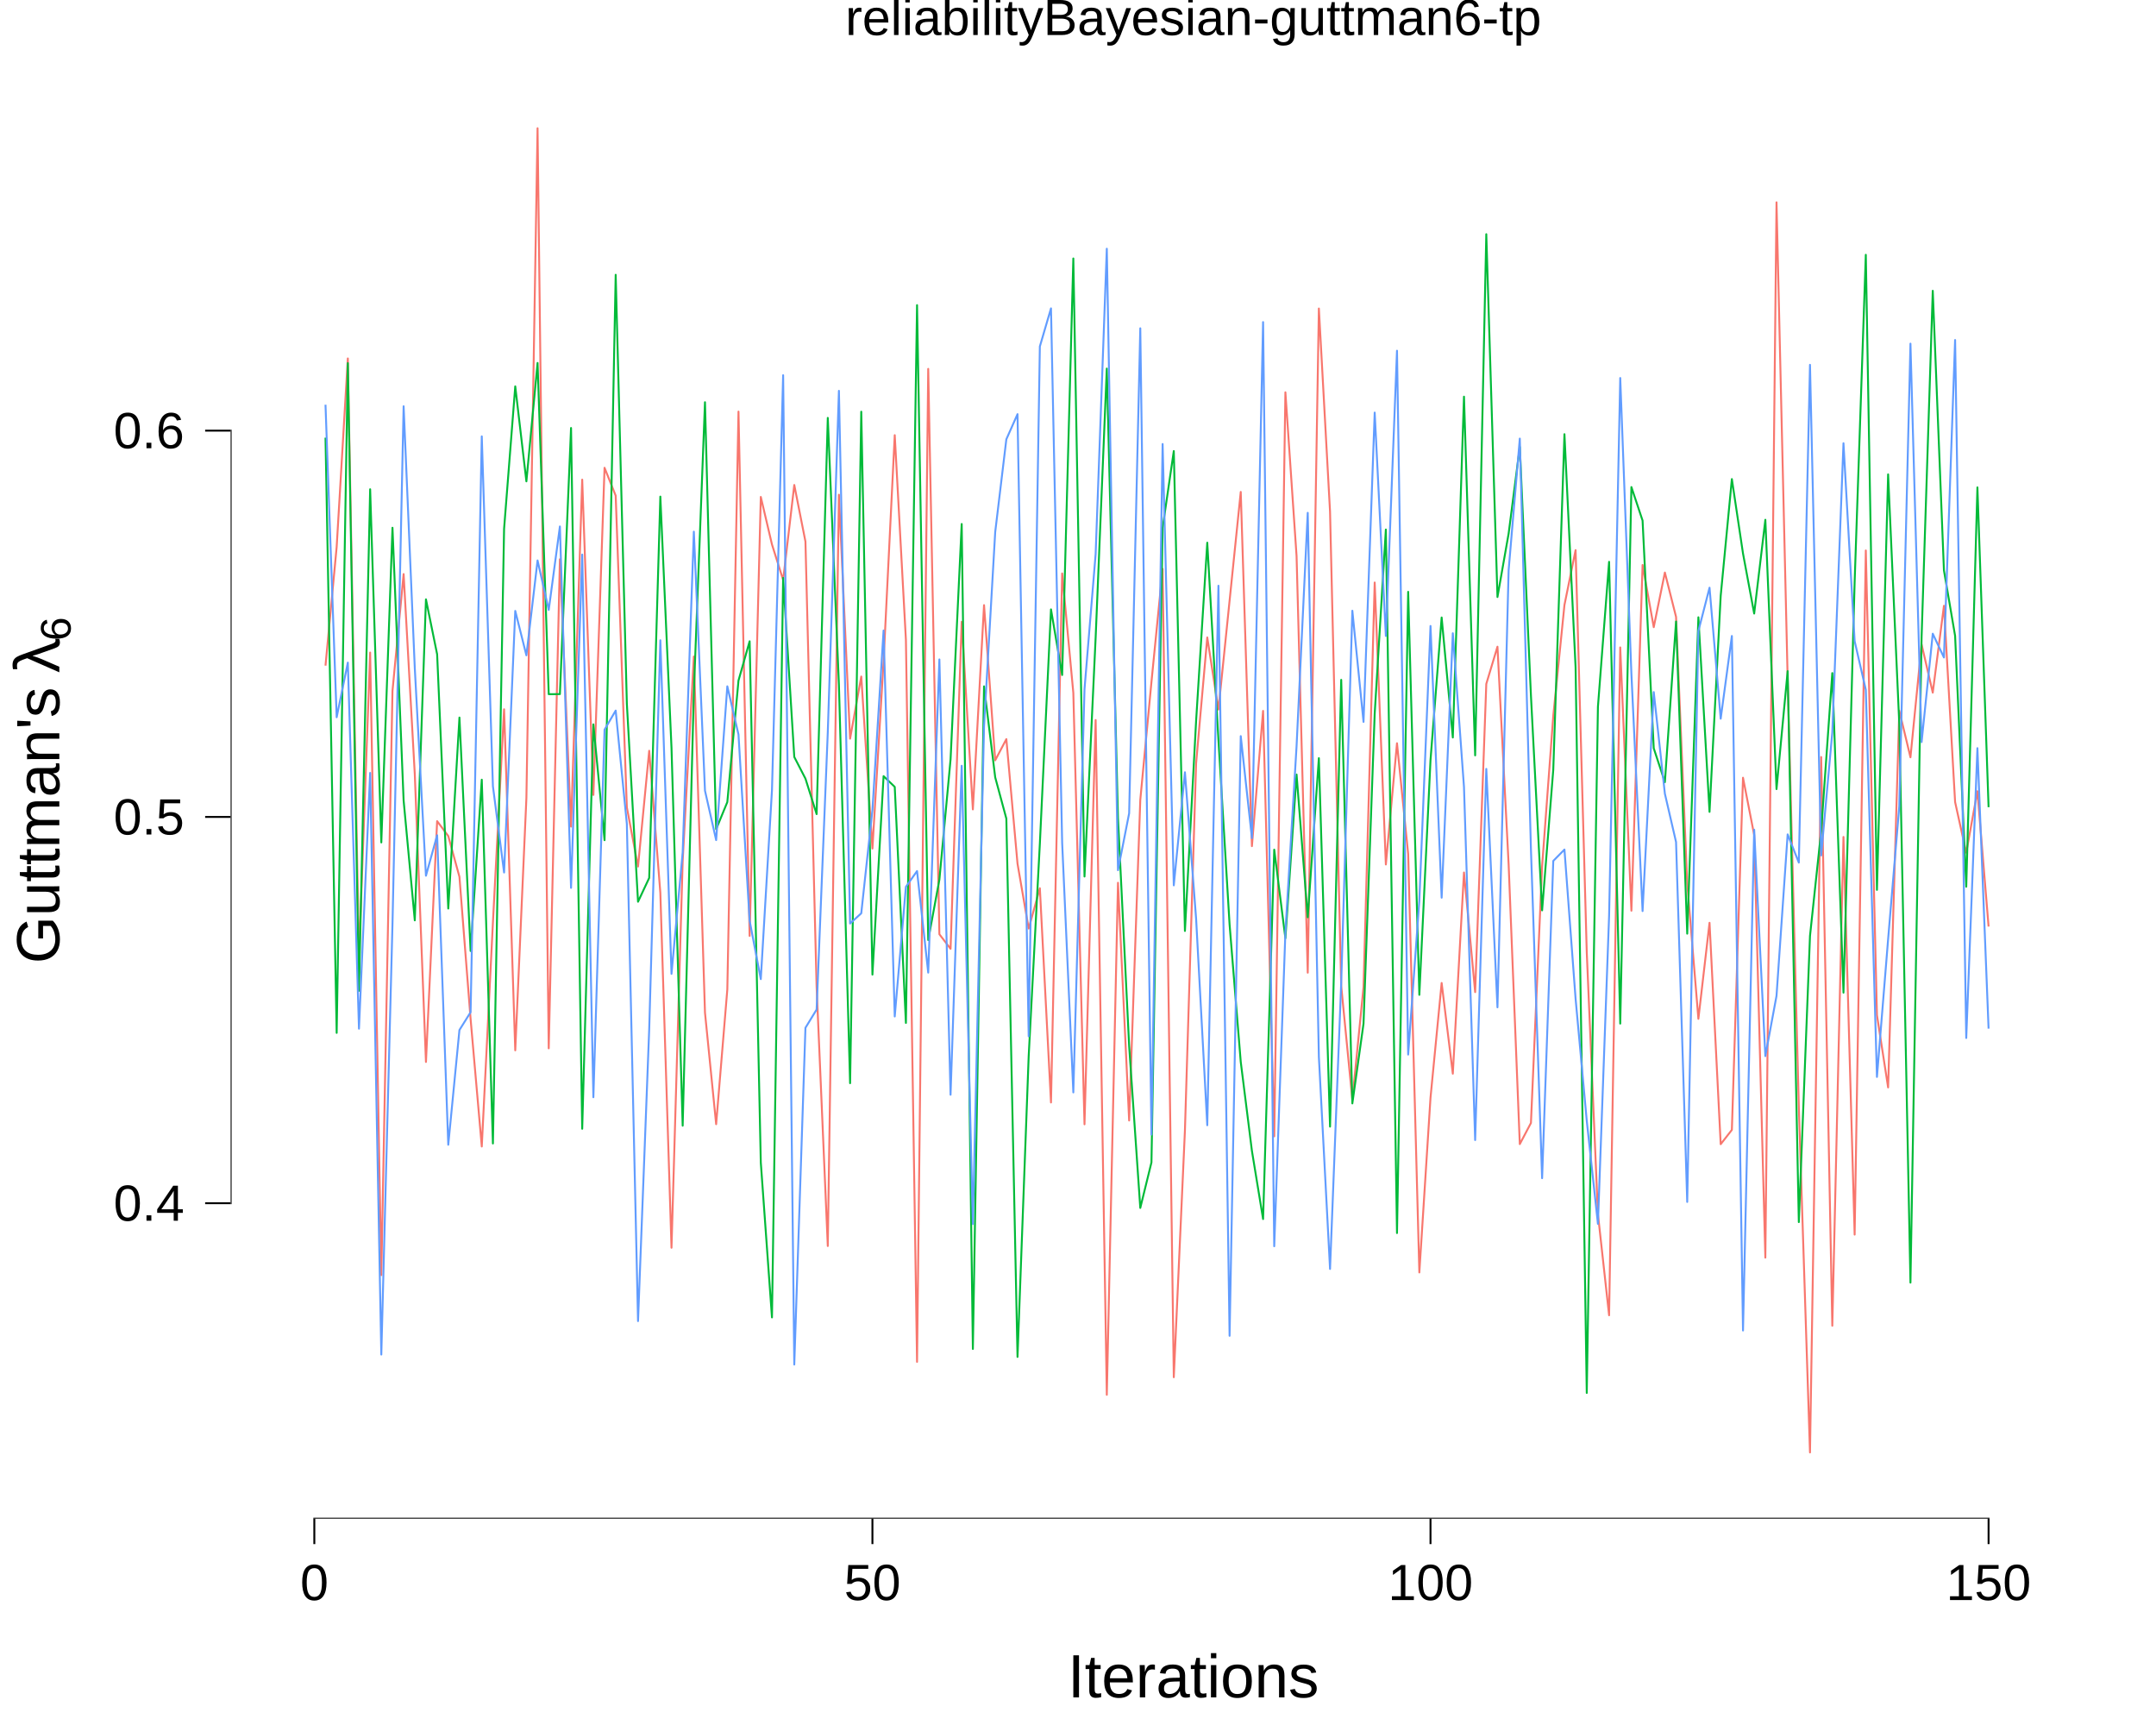
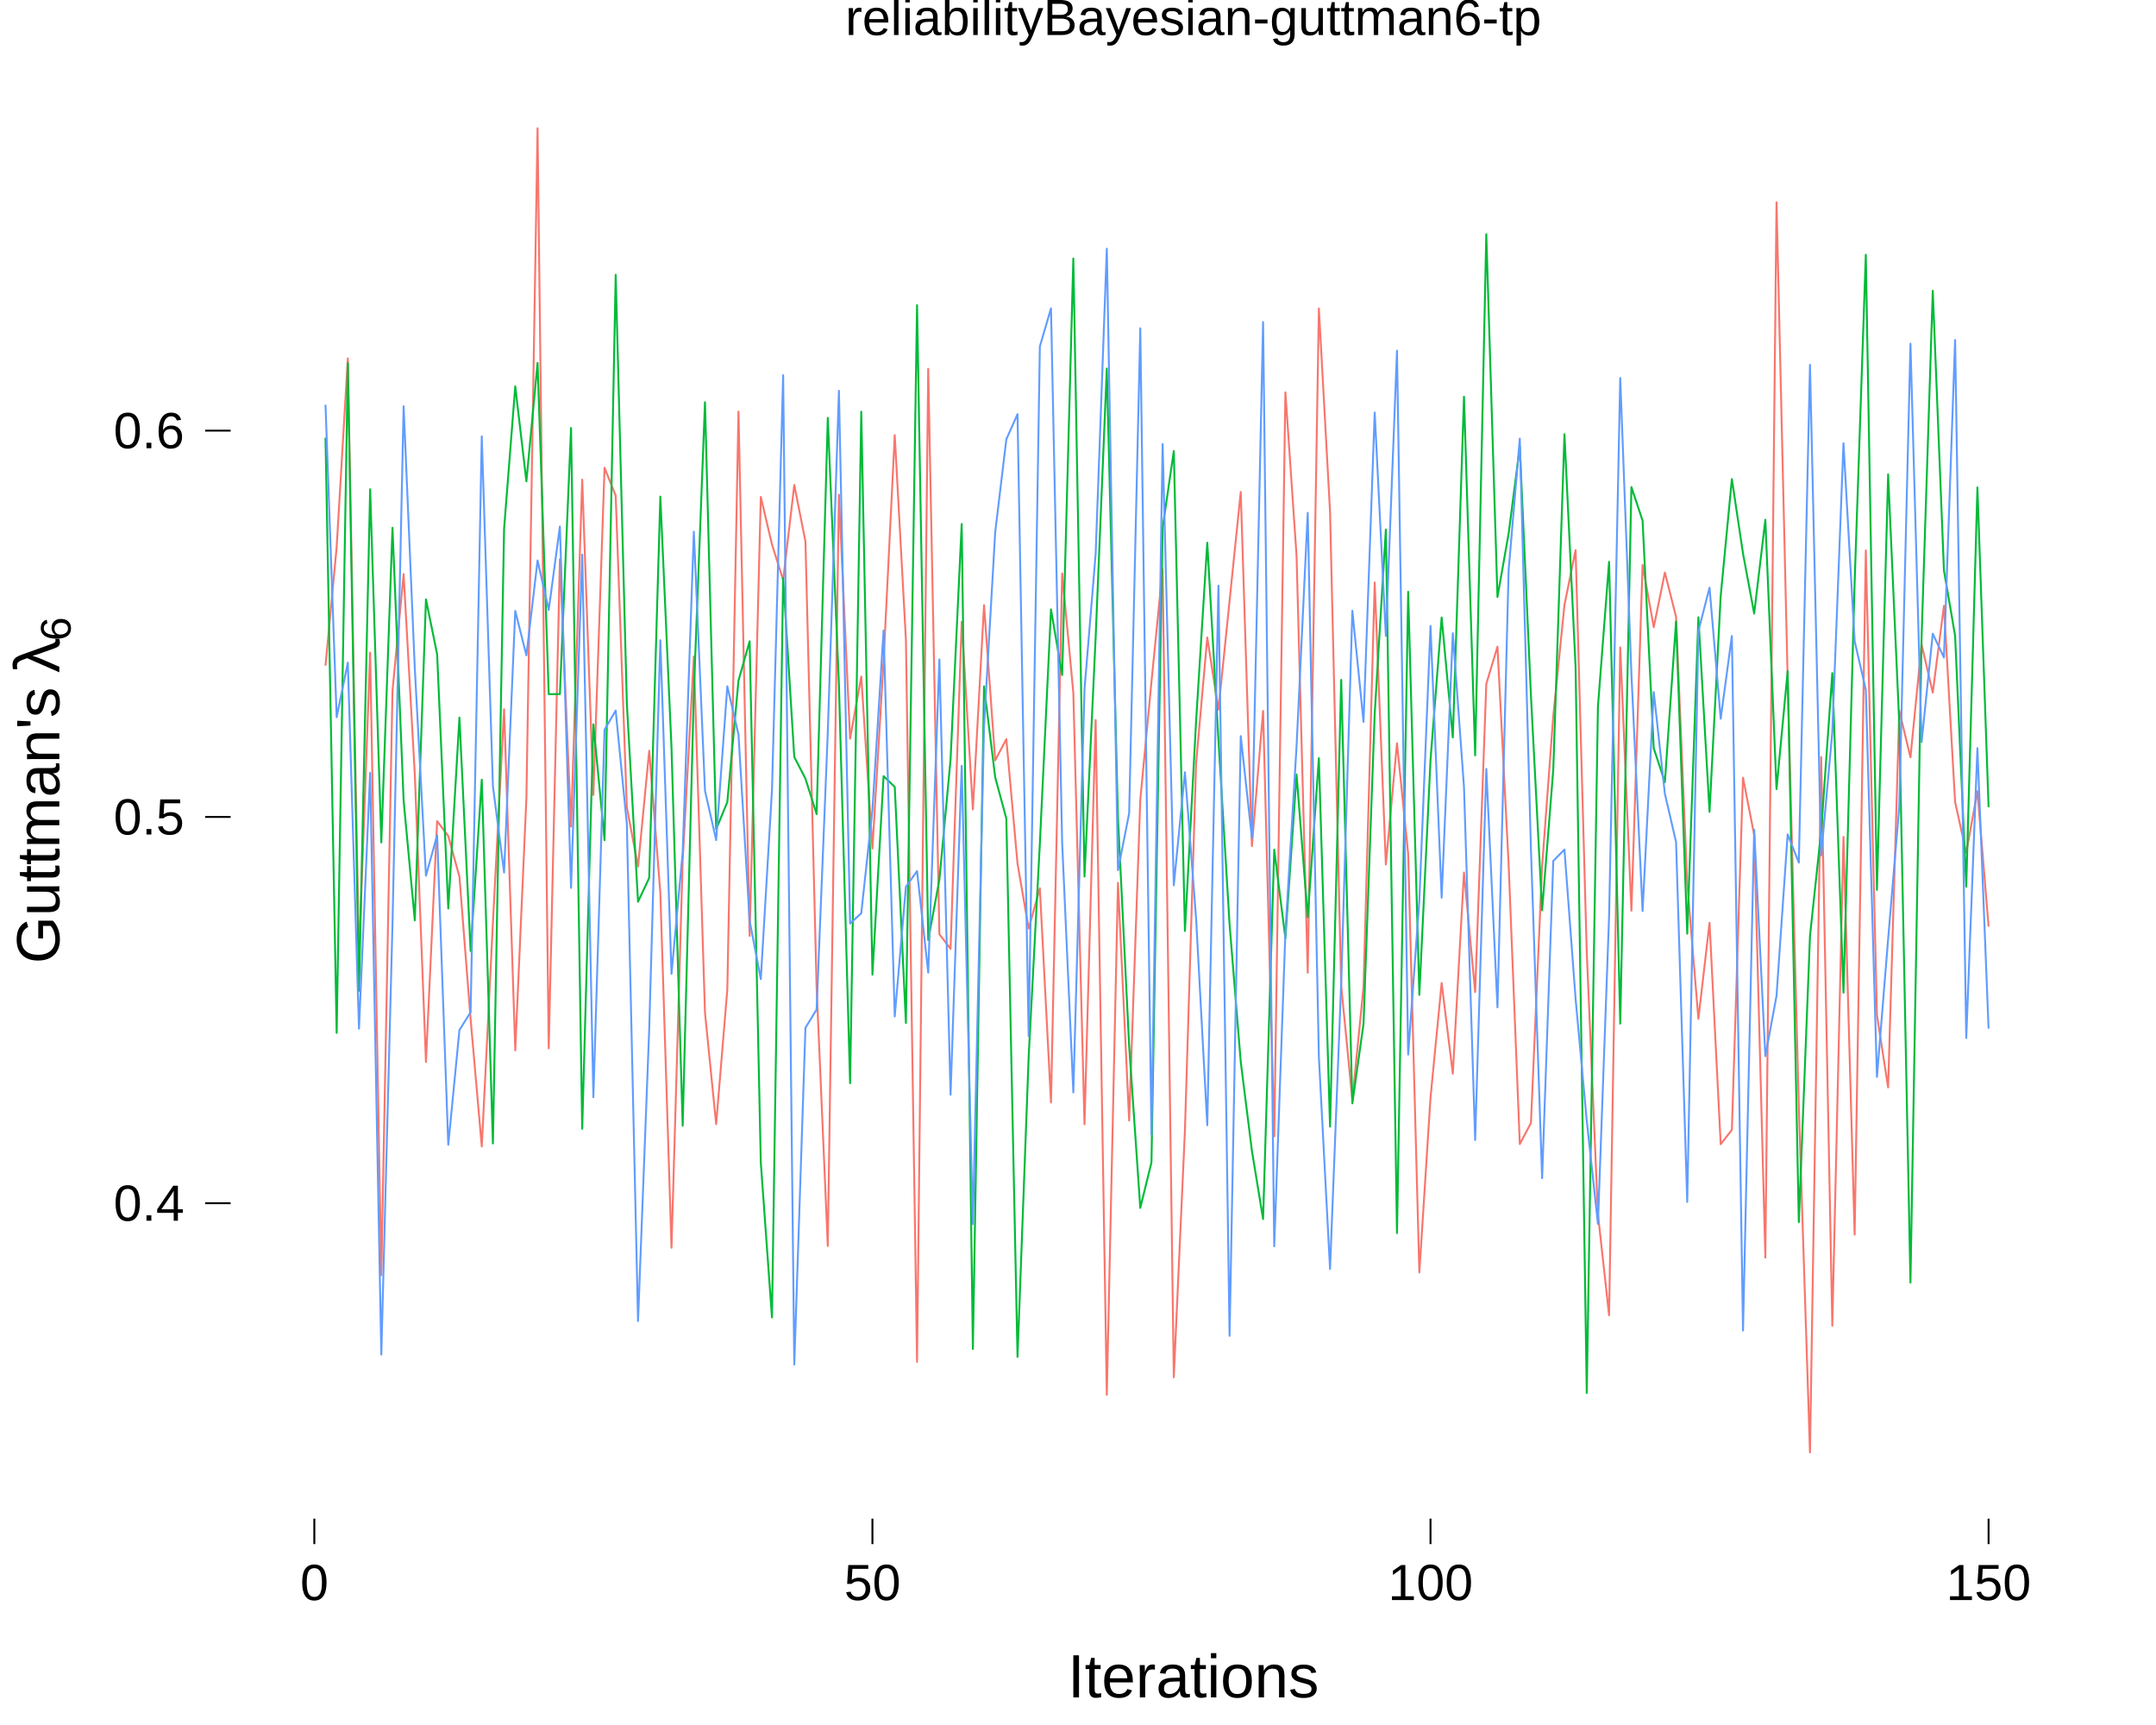
<svg xmlns="http://www.w3.org/2000/svg" viewBox="0 0 720.00 576.00">
  <defs>
    <style type="text/css">
    line, polyline, polygon, path, rect, circle {
      fill: none;
      stroke: #000000;
      stroke-linecap: round;
      stroke-linejoin: round;
      stroke-miterlimit: 10.00;
    }
  </style>
  </defs>
  <rect width="100%" height="100%" style="stroke: none; fill: #FFFFFF;" />
  <rect x="0.00" y="0.00" width="720.00" height="576.00" style="stroke-width: 10.67; stroke: none;" />
  <defs>
    <clipPath id="cpNzcuMDJ8NzIwLjAwfDUwNy4xMHwyMC43MQ==">
      <rect x="77.02" y="20.71" width="642.98" height="486.38" />
    </clipPath>
  </defs>
  <rect x="77.02" y="20.71" width="642.98" height="486.38" style="stroke-width: 10.67; stroke: none;" clip-path="url(#cpNzcuMDJ8NzIwLjAwfDUwNy4xMHwyMC43MQ==)" />
  <polyline points="108.70,222.27 112.43,182.62 116.16,119.69 119.88,320.05 123.61,217.90 127.34,425.79 131.07,230.72 134.79,191.69 138.52,258.54 142.25,354.60 145.98,274.19 149.70,279.16 153.43,292.77 157.16,340.31 160.89,382.83 164.61,308.04 168.34,236.84 172.07,350.72 175.79,266.49 179.52,42.82 183.25,350.05 186.98,186.74 190.70,276.01 194.43,160.16 198.16,265.44 201.89,156.20 205.61,165.51 209.34,269.60 213.07,289.35 216.80,250.69 220.52,298.12 224.25,416.64 227.98,287.48 231.71,219.23 235.43,338.14 239.16,375.38 242.89,330.39 246.62,137.44 250.34,312.51 254.07,165.93 257.80,181.80 261.53,193.65 265.25,161.94 268.98,180.83 272.71,329.57 276.44,416.06 280.16,165.20 283.89,246.65 287.62,225.90 291.35,283.34 295.07,220.84 298.80,145.31 302.53,213.65 306.25,454.74 309.98,123.17 313.71,311.96 317.44,316.81 321.16,207.62 324.89,270.27 328.62,202.06 332.35,253.88 336.07,246.80 339.80,288.38 343.53,310.05 347.26,296.60 350.98,368.13 354.71,191.48 358.44,231.37 362.17,375.42 365.89,240.43 369.62,465.74 373.35,294.77 377.08,374.15 380.80,267.09 384.53,227.72 388.26,189.97 391.99,459.87 395.71,377.46 399.44,254.88 403.17,212.85 406.90,236.91 410.62,200.61 414.35,164.26 418.08,282.54 421.81,237.38 425.53,379.44 429.26,131.00 432.99,185.66 436.72,324.79 440.44,103.02 444.17,170.85 447.90,329.23 451.62,367.22 455.35,329.60 459.08,194.51 462.81,288.66 466.53,248.18 470.26,285.18 473.99,424.89 477.72,366.54 481.44,328.23 485.17,358.52 488.90,291.34 492.63,331.28 496.35,228.36 500.08,215.94 503.81,288.66 507.54,382.03 511.26,374.98 514.99,289.18 518.72,239.02 522.45,202.03 526.17,183.69 529.90,317.93 533.63,405.38 537.36,439.19 541.08,216.18 544.81,304.09 548.54,188.65 552.27,209.42 555.99,191.18 559.72,205.98 563.45,294.94 567.18,340.20 570.90,308.13 574.63,382.06 578.36,377.28 582.08,259.69 585.81,278.80 589.54,419.94 593.27,67.56 596.99,226.60 600.72,369.68 604.45,484.99 608.18,252.78 611.90,442.68 615.63,279.47 619.36,412.25 623.09,183.81 626.81,338.96 630.54,363.11 634.27,237.32 638.00,252.87 641.72,215.19 645.45,231.28 649.18,202.28 652.91,267.81 656.63,284.72 660.36,264.19 664.09,309.39 " style="stroke-width: 0.64; stroke: #F8766D; stroke-linecap: butt;" clip-path="url(#cpNzcuMDJ8NzIwLjAwfDUwNy4xMHwyMC43MQ==)" />
  <polyline points="108.70,146.14 112.43,344.89 116.16,121.26 119.88,330.84 123.61,163.37 127.34,281.30 131.07,176.22 134.79,267.30 138.52,307.32 142.25,200.13 145.98,218.47 149.70,303.37 153.43,239.60 157.16,317.55 160.89,260.35 164.61,381.82 168.34,176.56 172.07,129.01 175.79,160.73 179.52,121.20 183.25,231.80 186.98,231.77 190.70,142.91 194.43,376.91 198.16,241.88 201.89,280.55 205.61,91.76 209.34,235.00 213.07,301.10 216.80,293.15 220.52,165.82 224.25,249.73 227.98,375.88 231.71,231.15 235.43,134.31 239.16,276.89 242.89,267.82 246.62,227.24 250.34,214.13 254.07,388.17 257.80,439.90 261.53,192.97 265.25,252.76 268.98,259.99 272.71,271.84 276.44,139.54 280.16,228.65 283.89,361.69 287.62,137.47 291.35,325.43 295.07,259.17 298.80,262.75 302.53,341.57 306.25,101.89 309.98,313.89 313.71,293.73 317.44,253.58 321.16,174.97 324.89,450.43 328.62,229.18 332.35,259.56 336.07,273.34 339.80,453.09 343.53,352.70 347.26,281.73 350.98,203.48 354.71,225.39 358.44,86.31 362.17,292.68 365.89,212.90 369.62,123.07 373.35,273.15 377.08,349.23 380.80,403.34 384.53,388.15 388.26,176.21 391.99,150.61 395.71,310.86 399.44,240.74 403.17,181.21 406.90,247.05 410.62,308.69 414.35,354.57 418.08,384.29 421.81,407.06 425.53,283.71 429.26,313.29 432.99,258.62 436.72,306.30 440.44,253.16 444.17,376.19 447.90,227.01 451.62,368.44 455.35,341.82 459.08,238.34 462.81,176.82 466.53,411.73 470.26,197.62 473.99,332.19 477.72,253.79 481.44,206.19 485.17,246.26 488.90,132.45 492.63,252.23 496.35,78.20 500.08,199.35 503.81,178.15 507.54,149.25 511.26,232.27 514.99,303.98 518.72,256.98 522.45,144.98 526.17,222.83 529.90,465.12 533.63,236.02 537.36,187.60 541.08,341.79 544.81,162.64 548.54,173.82 552.27,249.86 555.99,261.18 559.72,207.53 563.45,311.76 567.18,206.12 570.90,271.09 574.63,198.97 578.36,159.97 582.08,184.82 585.81,204.87 589.54,173.56 593.27,263.49 596.99,224.11 600.72,408.07 604.45,312.53 608.18,277.52 611.90,224.75 615.63,331.46 619.36,194.33 623.09,85.08 626.81,297.14 630.54,158.40 634.27,241.71 638.00,428.28 641.72,212.68 645.45,97.10 649.18,190.45 652.91,212.31 656.63,296.08 660.36,162.75 664.09,269.53 " style="stroke-width: 0.64; stroke: #00BA38; stroke-linecap: butt;" clip-path="url(#cpNzcuMDJ8NzIwLjAwfDUwNy4xMHwyMC43MQ==)" />
  <polyline points="108.70,135.14 112.43,239.50 116.16,221.25 119.88,343.49 123.61,258.09 127.34,452.30 131.07,308.57 134.79,135.66 138.52,223.12 142.25,292.41 145.98,278.90 149.70,382.25 153.43,343.94 157.16,337.98 160.89,145.71 164.61,262.52 168.34,291.34 172.07,203.99 175.79,218.83 179.52,187.14 183.25,203.66 186.98,175.79 190.70,296.47 194.43,185.18 198.16,366.38 201.89,243.65 205.61,237.27 209.34,275.12 213.07,441.13 216.80,343.78 220.52,213.79 224.25,325.18 227.98,284.63 231.71,177.53 235.43,264.02 239.16,280.52 242.89,229.17 246.62,245.26 250.34,307.42 254.07,326.94 257.80,263.90 261.53,125.29 265.25,455.64 268.98,343.20 272.71,337.10 276.44,244.52 280.16,130.50 283.89,308.37 287.62,304.96 291.35,270.44 295.07,210.54 298.80,339.41 302.53,296.12 306.25,290.86 309.98,324.77 313.71,220.19 317.44,365.55 321.16,255.70 324.89,408.73 328.62,242.50 332.35,177.65 336.07,146.69 339.80,138.29 343.53,346.03 347.26,115.68 350.98,102.97 354.71,281.47 358.44,364.77 362.17,230.15 365.89,185.01 369.62,83.05 373.35,290.57 377.08,271.57 380.80,109.62 384.53,378.84 388.26,148.26 391.99,295.63 395.71,257.87 399.44,306.75 403.17,375.73 406.90,195.58 410.62,446.04 414.35,245.80 418.08,279.86 421.81,107.55 425.53,416.14 429.26,311.32 432.99,249.15 436.72,171.24 440.44,352.91 444.17,423.72 447.90,328.19 451.62,203.93 455.35,241.05 459.08,137.77 462.81,212.36 466.53,117.11 470.26,352.13 473.99,300.74 477.72,209.02 481.44,299.75 485.17,211.45 488.90,262.81 492.63,380.68 496.35,256.75 500.08,336.36 503.81,190.41 507.54,146.45 511.26,283.59 514.99,393.41 518.72,287.47 522.45,283.68 526.17,333.49 529.90,374.22 533.63,408.67 537.36,305.86 541.08,126.22 544.81,225.04 548.54,304.22 552.27,231.09 555.99,265.03 559.72,281.17 563.45,401.34 567.18,210.70 570.90,196.24 574.63,239.98 578.36,212.36 582.08,444.27 585.81,277.04 589.54,352.65 593.27,332.53 596.99,278.61 600.72,288.03 604.45,121.82 608.18,285.65 611.90,244.55 615.63,148.00 619.36,214.08 623.09,230.33 626.81,359.60 630.54,313.61 634.27,269.22 638.00,114.75 641.72,247.78 645.45,211.60 649.18,219.54 652.91,113.53 656.63,346.60 660.36,249.82 664.09,343.47 " style="stroke-width: 0.64; stroke: #619CFF; stroke-linecap: butt;" clip-path="url(#cpNzcuMDJ8NzIwLjAwfDUwNy4xMHwyMC43MQ==)" />
-   <line x1="104.65" y1="507.10" x2="664.41" y2="507.10" style="stroke-width: 0.64; stroke-linecap: butt;" clip-path="url(#cpNzcuMDJ8NzIwLjAwfDUwNy4xMHwyMC43MQ==)" />
-   <line x1="77.02" y1="402.09" x2="77.02" y2="143.49" style="stroke-width: 0.64; stroke-linecap: butt;" clip-path="url(#cpNzcuMDJ8NzIwLjAwfDUwNy4xMHwyMC43MQ==)" />
  <rect x="77.02" y="20.71" width="642.98" height="486.38" style="stroke-width: 0.00; stroke: none;" clip-path="url(#cpNzcuMDJ8NzIwLjAwfDUwNy4xMHwyMC43MQ==)" />
  <defs>
    <clipPath id="cpMC4wMHw3MjAuMDB8NTc2LjAwfDAuMDA=">
      <rect x="0.00" y="0.00" width="720.00" height="576.00" />
    </clipPath>
  </defs>
  <polyline points="77.02,507.10 77.02,20.71 " style="stroke-width: 0.00; stroke: none; stroke-linecap: butt;" clip-path="url(#cpMC4wMHw3MjAuMDB8NTc2LjAwfDAuMDA=)" />
  <g clip-path="url(#cpMC4wMHw3MjAuMDB8NTc2LjAwfDAuMDA=)">
    <text x="37.92" y="407.62" style="font-size: 17.00px; font-family: Liberation Sans;" textLength="23.62px" lengthAdjust="spacingAndGlyphs">0.4</text>
  </g>
  <g clip-path="url(#cpMC4wMHw3MjAuMDB8NTc2LjAwfDAuMDA=)">
    <text x="37.92" y="278.64" style="font-size: 17.00px; font-family: Liberation Sans;" textLength="23.62px" lengthAdjust="spacingAndGlyphs">0.5</text>
  </g>
  <g clip-path="url(#cpMC4wMHw3MjAuMDB8NTc2LjAwfDAuMDA=)">
    <text x="37.92" y="149.66" style="font-size: 17.00px; font-family: Liberation Sans;" textLength="23.62px" lengthAdjust="spacingAndGlyphs">0.6</text>
  </g>
  <polyline points="68.51,401.77 77.02,401.77 " style="stroke-width: 0.64; stroke-linecap: butt;" clip-path="url(#cpMC4wMHw3MjAuMDB8NTc2LjAwfDAuMDA=)" />
  <polyline points="68.51,272.79 77.02,272.79 " style="stroke-width: 0.64; stroke-linecap: butt;" clip-path="url(#cpMC4wMHw3MjAuMDB8NTc2LjAwfDAuMDA=)" />
  <polyline points="68.51,143.80 77.02,143.80 " style="stroke-width: 0.64; stroke-linecap: butt;" clip-path="url(#cpMC4wMHw3MjAuMDB8NTc2LjAwfDAuMDA=)" />
  <polyline points="77.02,507.10 720.00,507.10 " style="stroke-width: 0.00; stroke: none; stroke-linecap: butt;" clip-path="url(#cpMC4wMHw3MjAuMDB8NTc2LjAwfDAuMDA=)" />
  <polyline points="104.97,515.60 104.97,507.10 " style="stroke-width: 0.64; stroke-linecap: butt;" clip-path="url(#cpMC4wMHw3MjAuMDB8NTc2LjAwfDAuMDA=)" />
  <polyline points="291.35,515.60 291.35,507.10 " style="stroke-width: 0.64; stroke-linecap: butt;" clip-path="url(#cpMC4wMHw3MjAuMDB8NTc2LjAwfDAuMDA=)" />
  <polyline points="477.72,515.60 477.72,507.10 " style="stroke-width: 0.64; stroke-linecap: butt;" clip-path="url(#cpMC4wMHw3MjAuMDB8NTc2LjAwfDAuMDA=)" />
  <polyline points="664.09,515.60 664.09,507.10 " style="stroke-width: 0.64; stroke-linecap: butt;" clip-path="url(#cpMC4wMHw3MjAuMDB8NTc2LjAwfDAuMDA=)" />
  <g clip-path="url(#cpMC4wMHw3MjAuMDB8NTc2LjAwfDAuMDA=)">
    <text x="100.25" y="534.28" style="font-size: 17.00px; font-family: Liberation Sans;" textLength="9.45px" lengthAdjust="spacingAndGlyphs">0</text>
  </g>
  <g clip-path="url(#cpMC4wMHw3MjAuMDB8NTc2LjAwfDAuMDA=)">
    <text x="281.89" y="534.28" style="font-size: 17.00px; font-family: Liberation Sans;" textLength="18.91px" lengthAdjust="spacingAndGlyphs">50</text>
  </g>
  <g clip-path="url(#cpMC4wMHw3MjAuMDB8NTc2LjAwfDAuMDA=)">
    <text x="463.54" y="534.28" style="font-size: 17.00px; font-family: Liberation Sans;" textLength="28.36px" lengthAdjust="spacingAndGlyphs">100</text>
  </g>
  <g clip-path="url(#cpMC4wMHw3MjAuMDB8NTc2LjAwfDAuMDA=)">
    <text x="649.91" y="534.28" style="font-size: 17.00px; font-family: Liberation Sans;" textLength="28.36px" lengthAdjust="spacingAndGlyphs">150</text>
  </g>
  <g clip-path="url(#cpMC4wMHw3MjAuMDB8NTc2LjAwfDAuMDA=)">
    <text x="356.55" y="566.78" style="font-size: 20.40px; font-family: Liberation Sans;" textLength="83.92px" lengthAdjust="spacingAndGlyphs">Iterations</text>
  </g>
  <g clip-path="url(#cpMC4wMHw3MjAuMDB8NTc2LjAwfDAuMDA=)">
    <text transform="translate(19.81,321.77) rotate(-90)" style="font-size: 20.40px; font-family: Liberation Sans;" textLength="92.31px" lengthAdjust="spacingAndGlyphs">Guttman's</text>
  </g>
  <g clip-path="url(#cpMC4wMHw3MjAuMDB8NTc2LjAwfDAuMDA=)">
    <text transform="translate(19.81,229.46) rotate(-90)" style="font-size: 20.40px; font-family: Symbola;" textLength="5.09px" lengthAdjust="spacingAndGlyphs"> </text>
  </g>
  <g clip-path="url(#cpMC4wMHw3MjAuMDB8NTc2LjAwfDAuMDA=)">
    <text transform="translate(19.81,224.37) rotate(-90)" style="font-size: 20.40px; font-family: Symbola;" textLength="10.39px" lengthAdjust="spacingAndGlyphs">λ</text>
  </g>
  <g clip-path="url(#cpMC4wMHw3MjAuMDB8NTc2LjAwfDAuMDA=)">
    <text transform="translate(23.58,213.98) rotate(-90)" style="font-size: 14.28px; font-family: Liberation Sans;" textLength="7.94px" lengthAdjust="spacingAndGlyphs">6</text>
  </g>
  <g clip-path="url(#cpMC4wMHw3MjAuMDB8NTc2LjAwfDAuMDA=)">
    <text x="282.30" y="11.70" style="font-size: 17.00px; font-family: Liberation Sans;" textLength="232.42px" lengthAdjust="spacingAndGlyphs">reliabilityBayesian-guttman6-tp</text>
  </g>
</svg>
